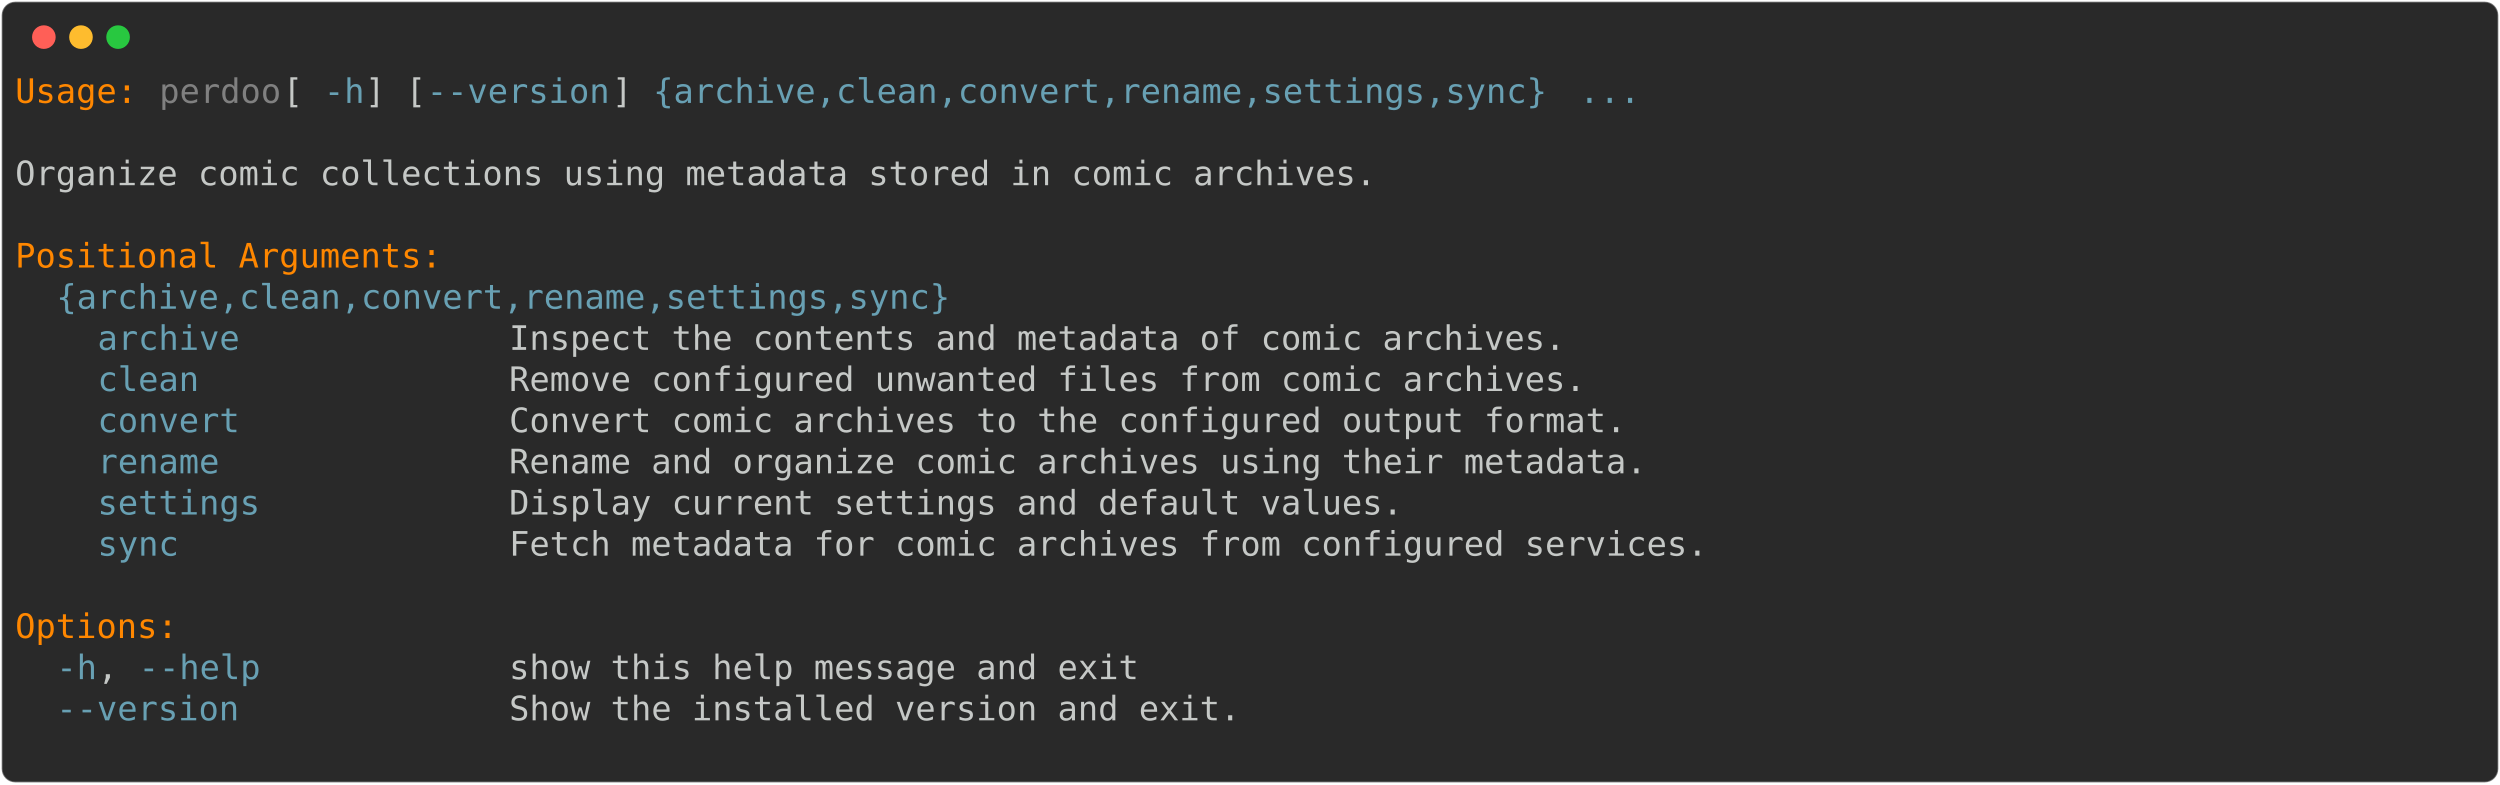
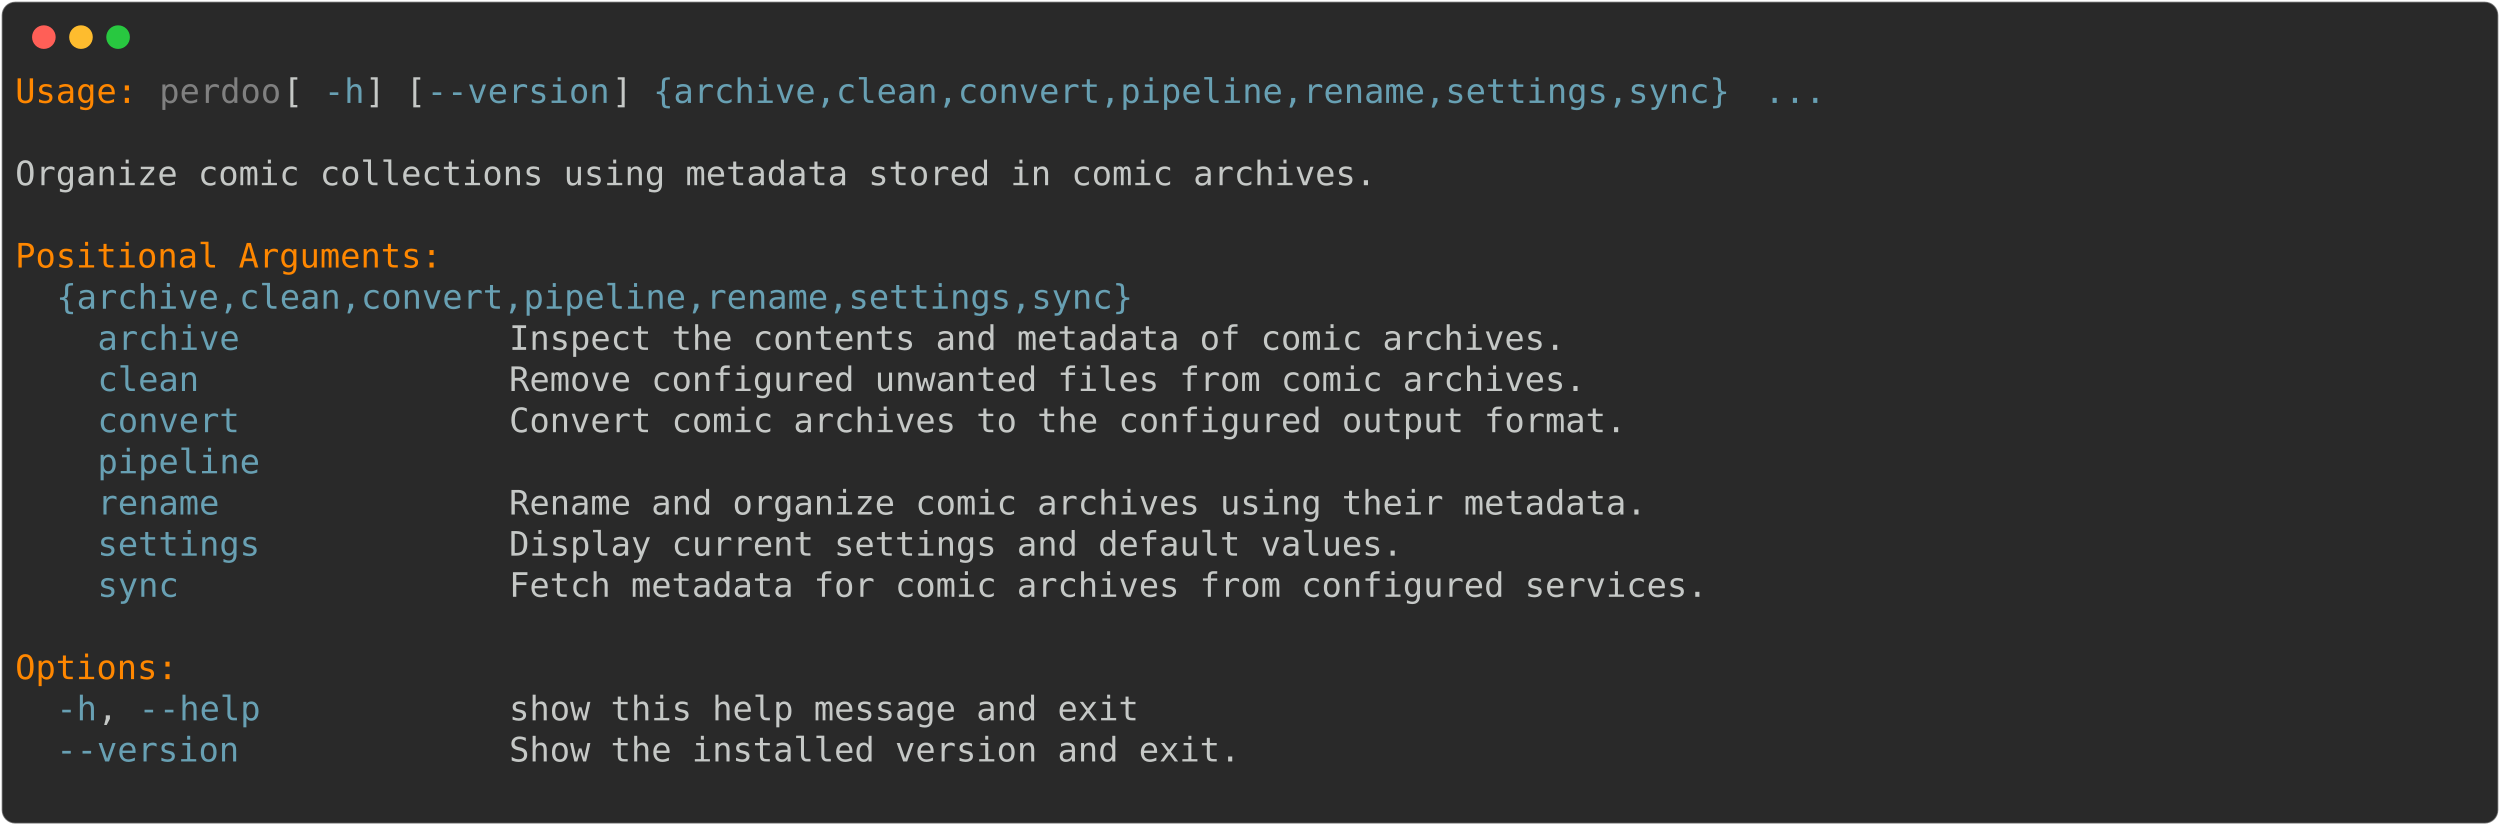
- <svg xmlns="http://www.w3.org/2000/svg" class="rich-terminal" viewBox="0 0 1482 464.8">
+ <svg xmlns="http://www.w3.org/2000/svg" class="rich-terminal" viewBox="0 0 1482 489.2">
  <style>

    @font-face {
        font-family: "Fira Code";
        src: local("FiraCode-Regular"),
                url("https://cdnjs.cloudflare.com/ajax/libs/firacode/6.2.0/woff2/FiraCode-Regular.woff2") format("woff2"),
                url("https://cdnjs.cloudflare.com/ajax/libs/firacode/6.2.0/woff/FiraCode-Regular.woff") format("woff");
        font-style: normal;
        font-weight: 400;
    }
    @font-face {
        font-family: "Fira Code";
        src: local("FiraCode-Bold"),
                url("https://cdnjs.cloudflare.com/ajax/libs/firacode/6.2.0/woff2/FiraCode-Bold.woff2") format("woff2"),
                url("https://cdnjs.cloudflare.com/ajax/libs/firacode/6.2.0/woff/FiraCode-Bold.woff") format("woff");
        font-style: bold;
        font-weight: 700;
    }

-     .terminal-926818515-matrix {
+     .terminal-3172485643-matrix {
        font-family: Fira Code, monospace;
        font-size: 20px;
        line-height: 24.4px;
        font-variant-east-asian: full-width;
    }

-     .terminal-926818515-title {
+     .terminal-3172485643-title {
        font-size: 18px;
        font-weight: bold;
        font-family: arial;
    }

-     .terminal-926818515-r1 { fill: #ff8700 }
- .terminal-926818515-r2 { fill: #c5c8c6 }
- .terminal-926818515-r3 { fill: #808080 }
- .terminal-926818515-r4 { fill: #68a0b3 }
+     .terminal-3172485643-r1 { fill: #ff8700 }
+ .terminal-3172485643-r2 { fill: #c5c8c6 }
+ .terminal-3172485643-r3 { fill: #808080 }
+ .terminal-3172485643-r4 { fill: #68a0b3 }
    </style>
  <defs>
-     <clipPath id="terminal-926818515-clip-terminal">
-       <rect x="0" y="0" width="1463.0" height="413.8" />
+     <clipPath id="terminal-3172485643-clip-terminal">
+       <rect x="0" y="0" width="1463.0" height="438.2" />
    </clipPath>
-     <clipPath id="terminal-926818515-line-0">
+     <clipPath id="terminal-3172485643-line-0">
      <rect x="0" y="1.5" width="1464" height="24.65" />
    </clipPath>
-     <clipPath id="terminal-926818515-line-1">
+     <clipPath id="terminal-3172485643-line-1">
      <rect x="0" y="25.9" width="1464" height="24.65" />
    </clipPath>
-     <clipPath id="terminal-926818515-line-2">
+     <clipPath id="terminal-3172485643-line-2">
      <rect x="0" y="50.3" width="1464" height="24.65" />
    </clipPath>
-     <clipPath id="terminal-926818515-line-3">
+     <clipPath id="terminal-3172485643-line-3">
      <rect x="0" y="74.7" width="1464" height="24.65" />
    </clipPath>
-     <clipPath id="terminal-926818515-line-4">
+     <clipPath id="terminal-3172485643-line-4">
      <rect x="0" y="99.1" width="1464" height="24.65" />
    </clipPath>
-     <clipPath id="terminal-926818515-line-5">
+     <clipPath id="terminal-3172485643-line-5">
      <rect x="0" y="123.5" width="1464" height="24.65" />
    </clipPath>
-     <clipPath id="terminal-926818515-line-6">
+     <clipPath id="terminal-3172485643-line-6">
      <rect x="0" y="147.9" width="1464" height="24.65" />
    </clipPath>
-     <clipPath id="terminal-926818515-line-7">
+     <clipPath id="terminal-3172485643-line-7">
      <rect x="0" y="172.3" width="1464" height="24.65" />
    </clipPath>
-     <clipPath id="terminal-926818515-line-8">
+     <clipPath id="terminal-3172485643-line-8">
      <rect x="0" y="196.7" width="1464" height="24.65" />
    </clipPath>
-     <clipPath id="terminal-926818515-line-9">
+     <clipPath id="terminal-3172485643-line-9">
      <rect x="0" y="221.1" width="1464" height="24.65" />
    </clipPath>
-     <clipPath id="terminal-926818515-line-10">
+     <clipPath id="terminal-3172485643-line-10">
      <rect x="0" y="245.5" width="1464" height="24.65" />
    </clipPath>
-     <clipPath id="terminal-926818515-line-11">
+     <clipPath id="terminal-3172485643-line-11">
      <rect x="0" y="269.9" width="1464" height="24.65" />
    </clipPath>
-     <clipPath id="terminal-926818515-line-12">
+     <clipPath id="terminal-3172485643-line-12">
      <rect x="0" y="294.3" width="1464" height="24.65" />
    </clipPath>
-     <clipPath id="terminal-926818515-line-13">
+     <clipPath id="terminal-3172485643-line-13">
      <rect x="0" y="318.7" width="1464" height="24.65" />
    </clipPath>
-     <clipPath id="terminal-926818515-line-14">
+     <clipPath id="terminal-3172485643-line-14">
      <rect x="0" y="343.1" width="1464" height="24.65" />
    </clipPath>
-     <clipPath id="terminal-926818515-line-15">
+     <clipPath id="terminal-3172485643-line-15">
      <rect x="0" y="367.5" width="1464" height="24.65" />
    </clipPath>
+     <clipPath id="terminal-3172485643-line-16">
+       <rect x="0" y="391.9" width="1464" height="24.65" />
+     </clipPath>
  </defs>
-   <rect fill="#292929" stroke="rgba(255,255,255,0.35)" stroke-width="1" x="1" y="1" width="1480" height="462.8" rx="8" />
+   <rect fill="#292929" stroke="rgba(255,255,255,0.35)" stroke-width="1" x="1" y="1" width="1480" height="487.2" rx="8" />
  <g transform="translate(26,22)">
    <circle cx="0" cy="0" r="7" fill="#ff5f57" />
    <circle cx="22" cy="0" r="7" fill="#febc2e" />
    <circle cx="44" cy="0" r="7" fill="#28c840" />
  </g>
-   <g transform="translate(9, 41)" clip-path="url(#terminal-926818515-clip-terminal)">
-     <g class="terminal-926818515-matrix">
-       <text class="terminal-926818515-r1" x="0" y="20" textLength="73.2" clip-path="url(#terminal-926818515-line-0)">Usage:</text>
-       <text class="terminal-926818515-r3" x="85.4" y="20" textLength="73.2" clip-path="url(#terminal-926818515-line-0)">perdoo</text>
-       <text class="terminal-926818515-r2" x="158.6" y="20" textLength="24.4" clip-path="url(#terminal-926818515-line-0)"> [</text>
-       <text class="terminal-926818515-r4" x="183" y="20" textLength="24.4" clip-path="url(#terminal-926818515-line-0)">-h</text>
-       <text class="terminal-926818515-r2" x="207.4" y="20" textLength="36.6" clip-path="url(#terminal-926818515-line-0)">] [</text>
-       <text class="terminal-926818515-r4" x="244" y="20" textLength="109.8" clip-path="url(#terminal-926818515-line-0)">--version</text>
-       <text class="terminal-926818515-r2" x="353.8" y="20" textLength="24.4" clip-path="url(#terminal-926818515-line-0)">] </text>
-       <text class="terminal-926818515-r4" x="378.2" y="20" textLength="536.8" clip-path="url(#terminal-926818515-line-0)">{archive,clean,convert,rename,settings,sync}</text>
-       <text class="terminal-926818515-r4" x="927.2" y="20" textLength="36.6" clip-path="url(#terminal-926818515-line-0)">...</text>
-       <text class="terminal-926818515-r2" x="1464" y="20" textLength="12.2" clip-path="url(#terminal-926818515-line-0)">
+   <g transform="translate(9, 41)" clip-path="url(#terminal-3172485643-clip-terminal)">
+     <g class="terminal-3172485643-matrix">
+       <text class="terminal-3172485643-r1" x="0" y="20" textLength="73.2" clip-path="url(#terminal-3172485643-line-0)">Usage:</text>
+       <text class="terminal-3172485643-r3" x="85.4" y="20" textLength="73.2" clip-path="url(#terminal-3172485643-line-0)">perdoo</text>
+       <text class="terminal-3172485643-r2" x="158.6" y="20" textLength="24.4" clip-path="url(#terminal-3172485643-line-0)"> [</text>
+       <text class="terminal-3172485643-r4" x="183" y="20" textLength="24.4" clip-path="url(#terminal-3172485643-line-0)">-h</text>
+       <text class="terminal-3172485643-r2" x="207.4" y="20" textLength="36.6" clip-path="url(#terminal-3172485643-line-0)">] [</text>
+       <text class="terminal-3172485643-r4" x="244" y="20" textLength="109.8" clip-path="url(#terminal-3172485643-line-0)">--version</text>
+       <text class="terminal-3172485643-r2" x="353.8" y="20" textLength="24.4" clip-path="url(#terminal-3172485643-line-0)">] </text>
+       <text class="terminal-3172485643-r4" x="378.2" y="20" textLength="646.6" clip-path="url(#terminal-3172485643-line-0)">{archive,clean,convert,pipeline,rename,settings,sync}</text>
+       <text class="terminal-3172485643-r4" x="1037" y="20" textLength="36.6" clip-path="url(#terminal-3172485643-line-0)">...</text>
+       <text class="terminal-3172485643-r2" x="1464" y="20" textLength="12.2" clip-path="url(#terminal-3172485643-line-0)">
</text>
-       <text class="terminal-926818515-r2" x="1464" y="44.4" textLength="12.2" clip-path="url(#terminal-926818515-line-1)">
+       <text class="terminal-3172485643-r2" x="1464" y="44.4" textLength="12.2" clip-path="url(#terminal-3172485643-line-1)">
</text>
-       <text class="terminal-926818515-r2" x="0" y="68.8" textLength="817.4" clip-path="url(#terminal-926818515-line-2)">Organize comic collections using metadata stored in comic archives.</text>
-       <text class="terminal-926818515-r2" x="1464" y="68.8" textLength="12.2" clip-path="url(#terminal-926818515-line-2)">
+       <text class="terminal-3172485643-r2" x="0" y="68.8" textLength="817.4" clip-path="url(#terminal-3172485643-line-2)">Organize comic collections using metadata stored in comic archives.</text>
+       <text class="terminal-3172485643-r2" x="1464" y="68.8" textLength="12.2" clip-path="url(#terminal-3172485643-line-2)">
</text>
-       <text class="terminal-926818515-r2" x="1464" y="93.2" textLength="12.2" clip-path="url(#terminal-926818515-line-3)">
+       <text class="terminal-3172485643-r2" x="1464" y="93.2" textLength="12.2" clip-path="url(#terminal-3172485643-line-3)">
</text>
-       <text class="terminal-926818515-r1" x="0" y="117.6" textLength="256.2" clip-path="url(#terminal-926818515-line-4)">Positional Arguments:</text>
-       <text class="terminal-926818515-r2" x="1464" y="117.6" textLength="12.2" clip-path="url(#terminal-926818515-line-4)">
+       <text class="terminal-3172485643-r1" x="0" y="117.6" textLength="256.2" clip-path="url(#terminal-3172485643-line-4)">Positional Arguments:</text>
+       <text class="terminal-3172485643-r2" x="1464" y="117.6" textLength="12.2" clip-path="url(#terminal-3172485643-line-4)">
</text>
-       <text class="terminal-926818515-r4" x="24.4" y="142" textLength="536.8" clip-path="url(#terminal-926818515-line-5)">{archive,clean,convert,rename,settings,sync}</text>
-       <text class="terminal-926818515-r2" x="1464" y="142" textLength="12.2" clip-path="url(#terminal-926818515-line-5)">
+       <text class="terminal-3172485643-r4" x="24.4" y="142" textLength="646.6" clip-path="url(#terminal-3172485643-line-5)">{archive,clean,convert,pipeline,rename,settings,sync}</text>
+       <text class="terminal-3172485643-r2" x="1464" y="142" textLength="12.2" clip-path="url(#terminal-3172485643-line-5)">
</text>
-       <text class="terminal-926818515-r4" x="48.8" y="166.4" textLength="85.4" clip-path="url(#terminal-926818515-line-6)">archive</text>
-       <text class="terminal-926818515-r2" x="292.8" y="166.4" textLength="634.4" clip-path="url(#terminal-926818515-line-6)">Inspect the contents and metadata of comic archives.</text>
-       <text class="terminal-926818515-r2" x="1464" y="166.4" textLength="12.2" clip-path="url(#terminal-926818515-line-6)">
+       <text class="terminal-3172485643-r4" x="48.8" y="166.4" textLength="85.4" clip-path="url(#terminal-3172485643-line-6)">archive</text>
+       <text class="terminal-3172485643-r2" x="292.8" y="166.4" textLength="634.4" clip-path="url(#terminal-3172485643-line-6)">Inspect the contents and metadata of comic archives.</text>
+       <text class="terminal-3172485643-r2" x="1464" y="166.4" textLength="12.2" clip-path="url(#terminal-3172485643-line-6)">
</text>
-       <text class="terminal-926818515-r4" x="48.8" y="190.8" textLength="61" clip-path="url(#terminal-926818515-line-7)">clean</text>
-       <text class="terminal-926818515-r2" x="292.8" y="190.8" textLength="646.6" clip-path="url(#terminal-926818515-line-7)">Remove configured unwanted files from comic archives.</text>
-       <text class="terminal-926818515-r2" x="1464" y="190.8" textLength="12.2" clip-path="url(#terminal-926818515-line-7)">
+       <text class="terminal-3172485643-r4" x="48.8" y="190.8" textLength="61" clip-path="url(#terminal-3172485643-line-7)">clean</text>
+       <text class="terminal-3172485643-r2" x="292.8" y="190.8" textLength="646.6" clip-path="url(#terminal-3172485643-line-7)">Remove configured unwanted files from comic archives.</text>
+       <text class="terminal-3172485643-r2" x="1464" y="190.8" textLength="12.2" clip-path="url(#terminal-3172485643-line-7)">
</text>
-       <text class="terminal-926818515-r4" x="48.8" y="215.2" textLength="85.4" clip-path="url(#terminal-926818515-line-8)">convert</text>
-       <text class="terminal-926818515-r2" x="292.8" y="215.2" textLength="671" clip-path="url(#terminal-926818515-line-8)">Convert comic archives to the configured output format.</text>
-       <text class="terminal-926818515-r2" x="1464" y="215.2" textLength="12.2" clip-path="url(#terminal-926818515-line-8)">
+       <text class="terminal-3172485643-r4" x="48.8" y="215.2" textLength="85.4" clip-path="url(#terminal-3172485643-line-8)">convert</text>
+       <text class="terminal-3172485643-r2" x="292.8" y="215.2" textLength="671" clip-path="url(#terminal-3172485643-line-8)">Convert comic archives to the configured output format.</text>
+       <text class="terminal-3172485643-r2" x="1464" y="215.2" textLength="12.2" clip-path="url(#terminal-3172485643-line-8)">
</text>
-       <text class="terminal-926818515-r4" x="48.8" y="239.6" textLength="73.2" clip-path="url(#terminal-926818515-line-9)">rename</text>
-       <text class="terminal-926818515-r2" x="292.8" y="239.6" textLength="683.2" clip-path="url(#terminal-926818515-line-9)">Rename and organize comic archives using their metadata.</text>
-       <text class="terminal-926818515-r2" x="1464" y="239.6" textLength="12.2" clip-path="url(#terminal-926818515-line-9)">
+       <text class="terminal-3172485643-r4" x="48.8" y="239.6" textLength="97.6" clip-path="url(#terminal-3172485643-line-9)">pipeline</text>
+       <text class="terminal-3172485643-r2" x="1464" y="239.6" textLength="12.2" clip-path="url(#terminal-3172485643-line-9)">
</text>
-       <text class="terminal-926818515-r4" x="48.8" y="264" textLength="97.6" clip-path="url(#terminal-926818515-line-10)">settings</text>
-       <text class="terminal-926818515-r2" x="292.8" y="264" textLength="536.8" clip-path="url(#terminal-926818515-line-10)">Display current settings and default values.</text>
-       <text class="terminal-926818515-r2" x="1464" y="264" textLength="12.2" clip-path="url(#terminal-926818515-line-10)">
+       <text class="terminal-3172485643-r4" x="48.8" y="264" textLength="73.2" clip-path="url(#terminal-3172485643-line-10)">rename</text>
+       <text class="terminal-3172485643-r2" x="292.8" y="264" textLength="683.2" clip-path="url(#terminal-3172485643-line-10)">Rename and organize comic archives using their metadata.</text>
+       <text class="terminal-3172485643-r2" x="1464" y="264" textLength="12.2" clip-path="url(#terminal-3172485643-line-10)">
</text>
-       <text class="terminal-926818515-r4" x="48.8" y="288.4" textLength="48.8" clip-path="url(#terminal-926818515-line-11)">sync</text>
-       <text class="terminal-926818515-r2" x="292.8" y="288.4" textLength="719.8" clip-path="url(#terminal-926818515-line-11)">Fetch metadata for comic archives from configured services.</text>
-       <text class="terminal-926818515-r2" x="1464" y="288.4" textLength="12.2" clip-path="url(#terminal-926818515-line-11)">
+       <text class="terminal-3172485643-r4" x="48.8" y="288.4" textLength="97.6" clip-path="url(#terminal-3172485643-line-11)">settings</text>
+       <text class="terminal-3172485643-r2" x="292.8" y="288.4" textLength="536.8" clip-path="url(#terminal-3172485643-line-11)">Display current settings and default values.</text>
+       <text class="terminal-3172485643-r2" x="1464" y="288.4" textLength="12.2" clip-path="url(#terminal-3172485643-line-11)">
</text>
-       <text class="terminal-926818515-r2" x="1464" y="312.8" textLength="12.2" clip-path="url(#terminal-926818515-line-12)">
+       <text class="terminal-3172485643-r4" x="48.8" y="312.8" textLength="48.8" clip-path="url(#terminal-3172485643-line-12)">sync</text>
+       <text class="terminal-3172485643-r2" x="292.8" y="312.8" textLength="719.8" clip-path="url(#terminal-3172485643-line-12)">Fetch metadata for comic archives from configured services.</text>
+       <text class="terminal-3172485643-r2" x="1464" y="312.8" textLength="12.2" clip-path="url(#terminal-3172485643-line-12)">
</text>
-       <text class="terminal-926818515-r1" x="0" y="337.2" textLength="97.6" clip-path="url(#terminal-926818515-line-13)">Options:</text>
-       <text class="terminal-926818515-r2" x="1464" y="337.2" textLength="12.2" clip-path="url(#terminal-926818515-line-13)">
+       <text class="terminal-3172485643-r2" x="1464" y="337.2" textLength="12.2" clip-path="url(#terminal-3172485643-line-13)">
</text>
-       <text class="terminal-926818515-r4" x="24.4" y="361.6" textLength="24.4" clip-path="url(#terminal-926818515-line-14)">-h</text>
-       <text class="terminal-926818515-r2" x="48.8" y="361.6" textLength="24.4" clip-path="url(#terminal-926818515-line-14)">, </text>
-       <text class="terminal-926818515-r4" x="73.2" y="361.6" textLength="73.2" clip-path="url(#terminal-926818515-line-14)">--help</text>
-       <text class="terminal-926818515-r2" x="292.8" y="361.6" textLength="378.2" clip-path="url(#terminal-926818515-line-14)">show this help message and exit</text>
-       <text class="terminal-926818515-r2" x="1464" y="361.6" textLength="12.2" clip-path="url(#terminal-926818515-line-14)">
+       <text class="terminal-3172485643-r1" x="0" y="361.6" textLength="97.6" clip-path="url(#terminal-3172485643-line-14)">Options:</text>
+       <text class="terminal-3172485643-r2" x="1464" y="361.6" textLength="12.2" clip-path="url(#terminal-3172485643-line-14)">
</text>
-       <text class="terminal-926818515-r4" x="24.4" y="386" textLength="109.8" clip-path="url(#terminal-926818515-line-15)">--version</text>
-       <text class="terminal-926818515-r2" x="292.8" y="386" textLength="439.2" clip-path="url(#terminal-926818515-line-15)">Show the installed version and exit.</text>
-       <text class="terminal-926818515-r2" x="1464" y="386" textLength="12.2" clip-path="url(#terminal-926818515-line-15)">
+       <text class="terminal-3172485643-r4" x="24.4" y="386" textLength="24.4" clip-path="url(#terminal-3172485643-line-15)">-h</text>
+       <text class="terminal-3172485643-r2" x="48.8" y="386" textLength="24.4" clip-path="url(#terminal-3172485643-line-15)">, </text>
+       <text class="terminal-3172485643-r4" x="73.2" y="386" textLength="73.2" clip-path="url(#terminal-3172485643-line-15)">--help</text>
+       <text class="terminal-3172485643-r2" x="292.8" y="386" textLength="378.2" clip-path="url(#terminal-3172485643-line-15)">show this help message and exit</text>
+       <text class="terminal-3172485643-r2" x="1464" y="386" textLength="12.2" clip-path="url(#terminal-3172485643-line-15)">
</text>
-       <text class="terminal-926818515-r2" x="1464" y="410.4" textLength="12.2" clip-path="url(#terminal-926818515-line-16)">
+       <text class="terminal-3172485643-r4" x="24.4" y="410.4" textLength="109.8" clip-path="url(#terminal-3172485643-line-16)">--version</text>
+       <text class="terminal-3172485643-r2" x="292.8" y="410.4" textLength="439.2" clip-path="url(#terminal-3172485643-line-16)">Show the installed version and exit.</text>
+       <text class="terminal-3172485643-r2" x="1464" y="410.4" textLength="12.2" clip-path="url(#terminal-3172485643-line-16)">
+ </text>
+       <text class="terminal-3172485643-r2" x="1464" y="434.8" textLength="12.2" clip-path="url(#terminal-3172485643-line-17)">
</text>
    </g>
  </g>
</svg>
